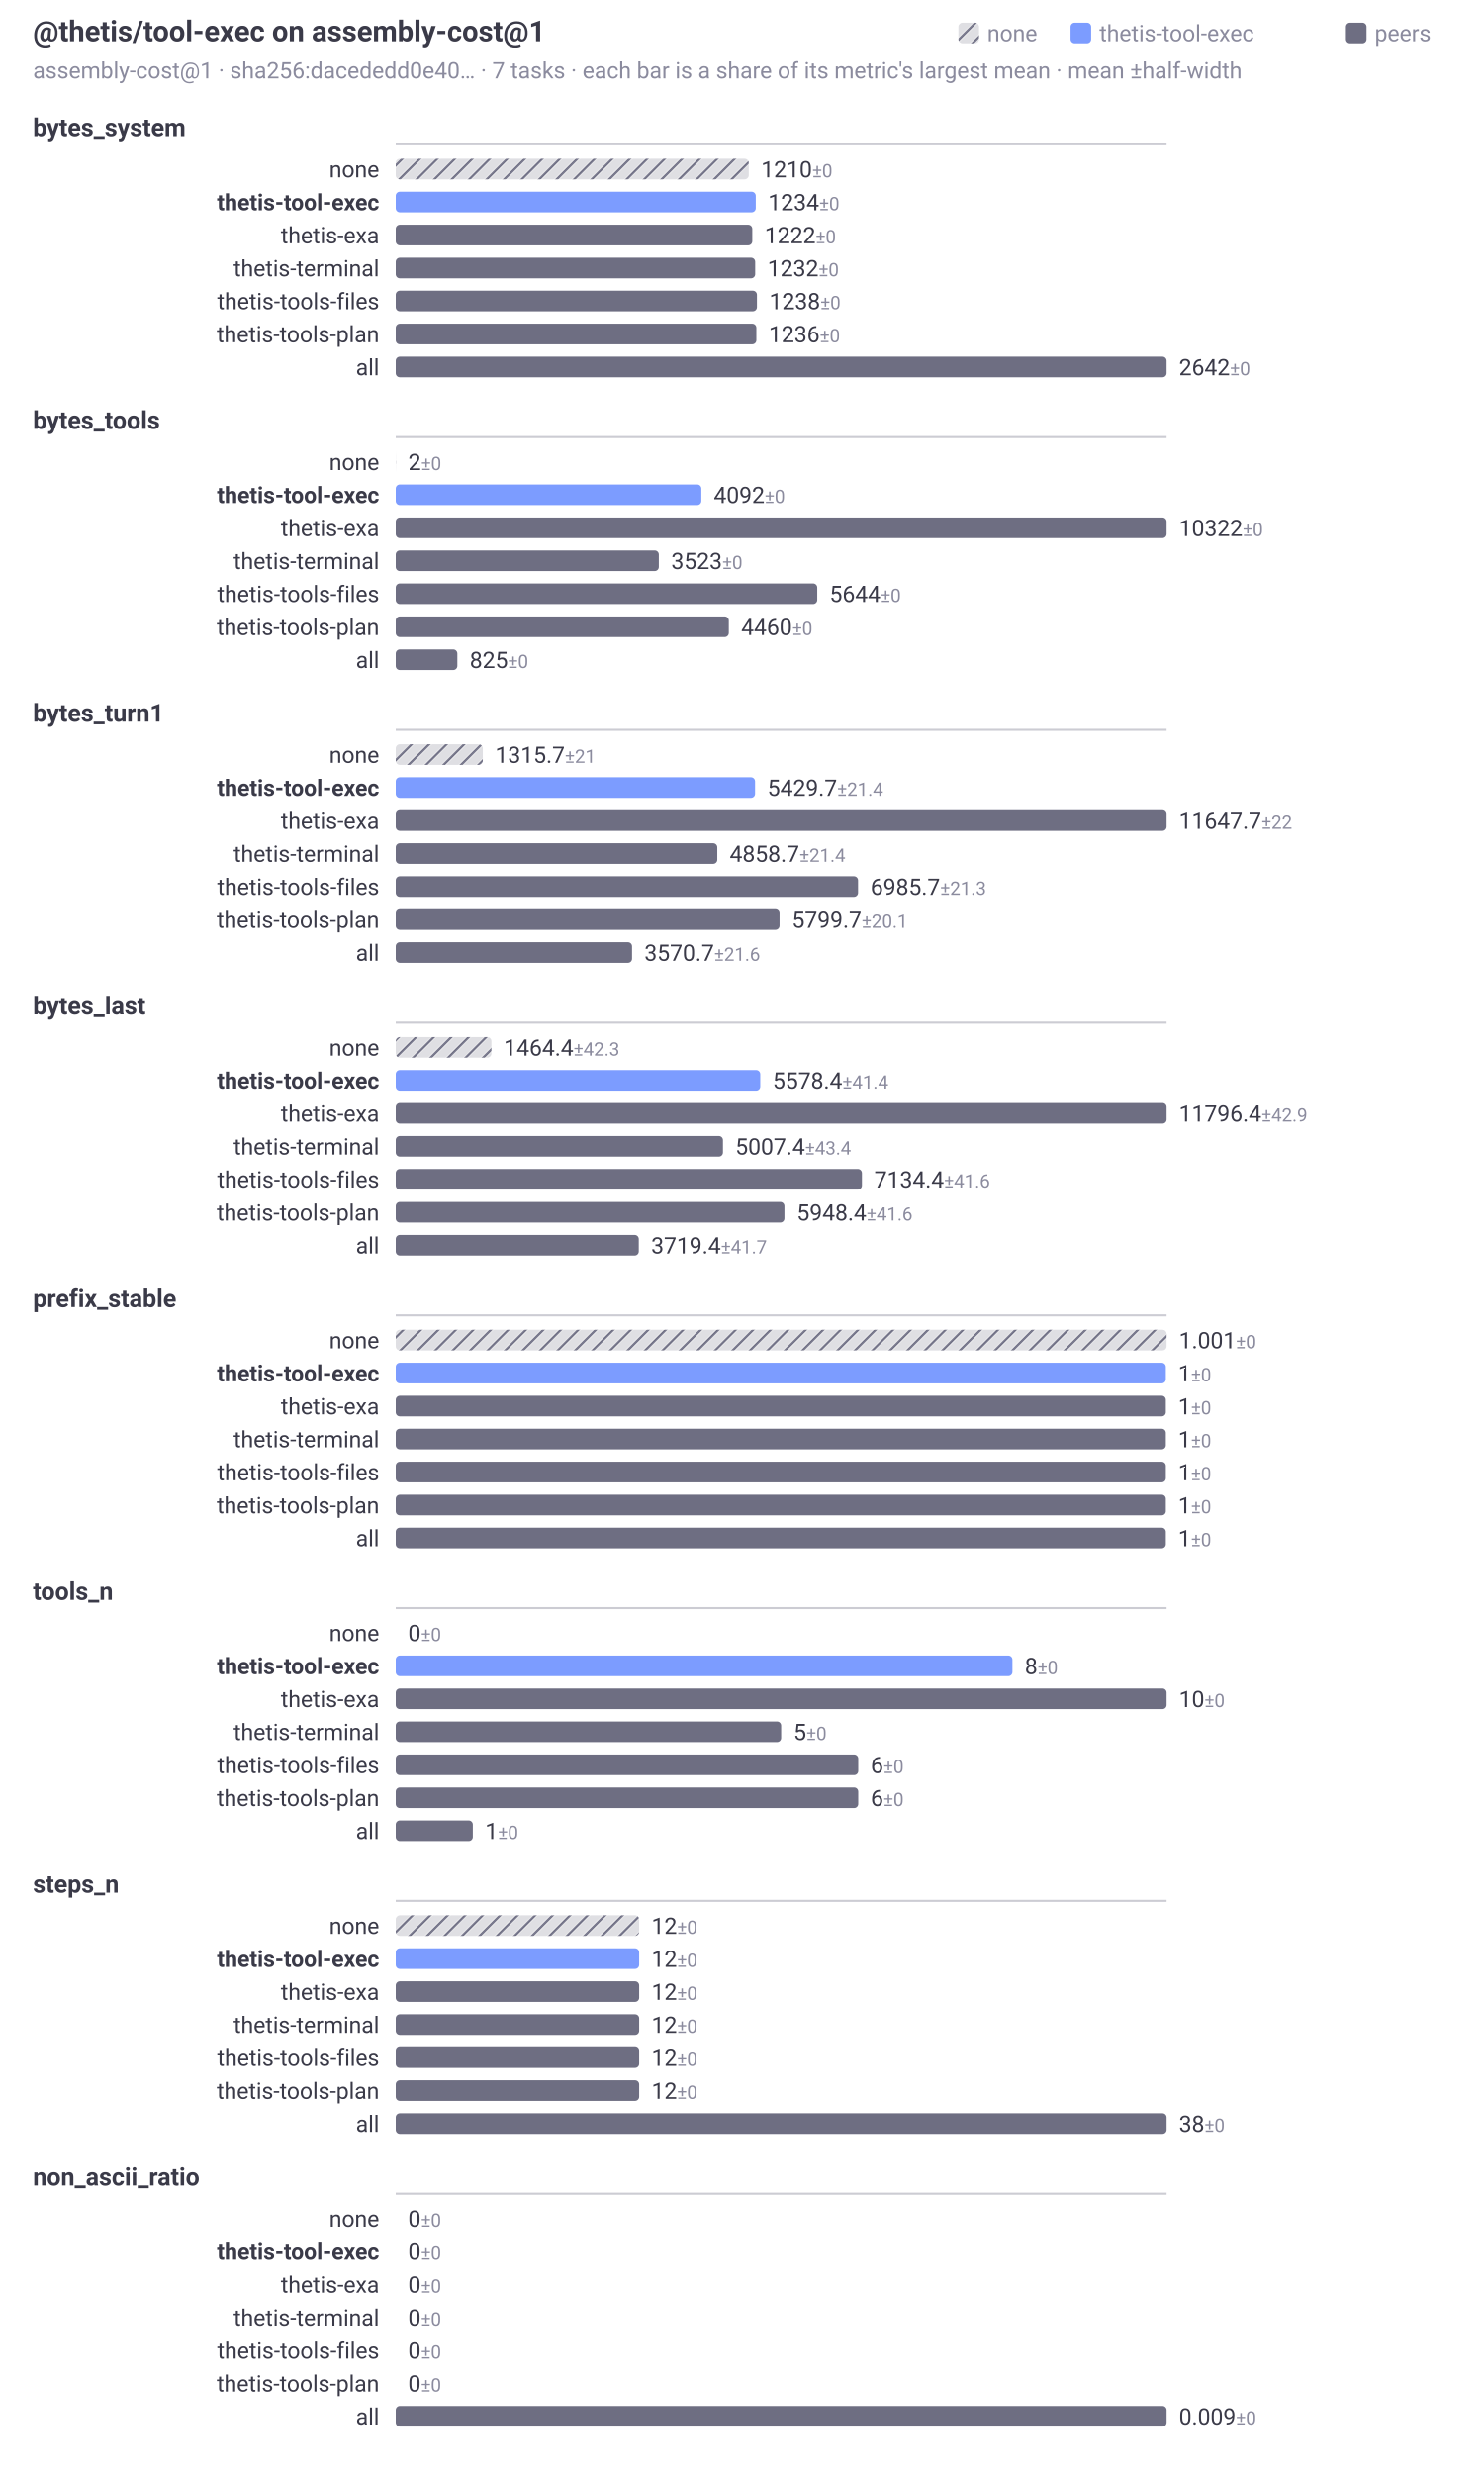
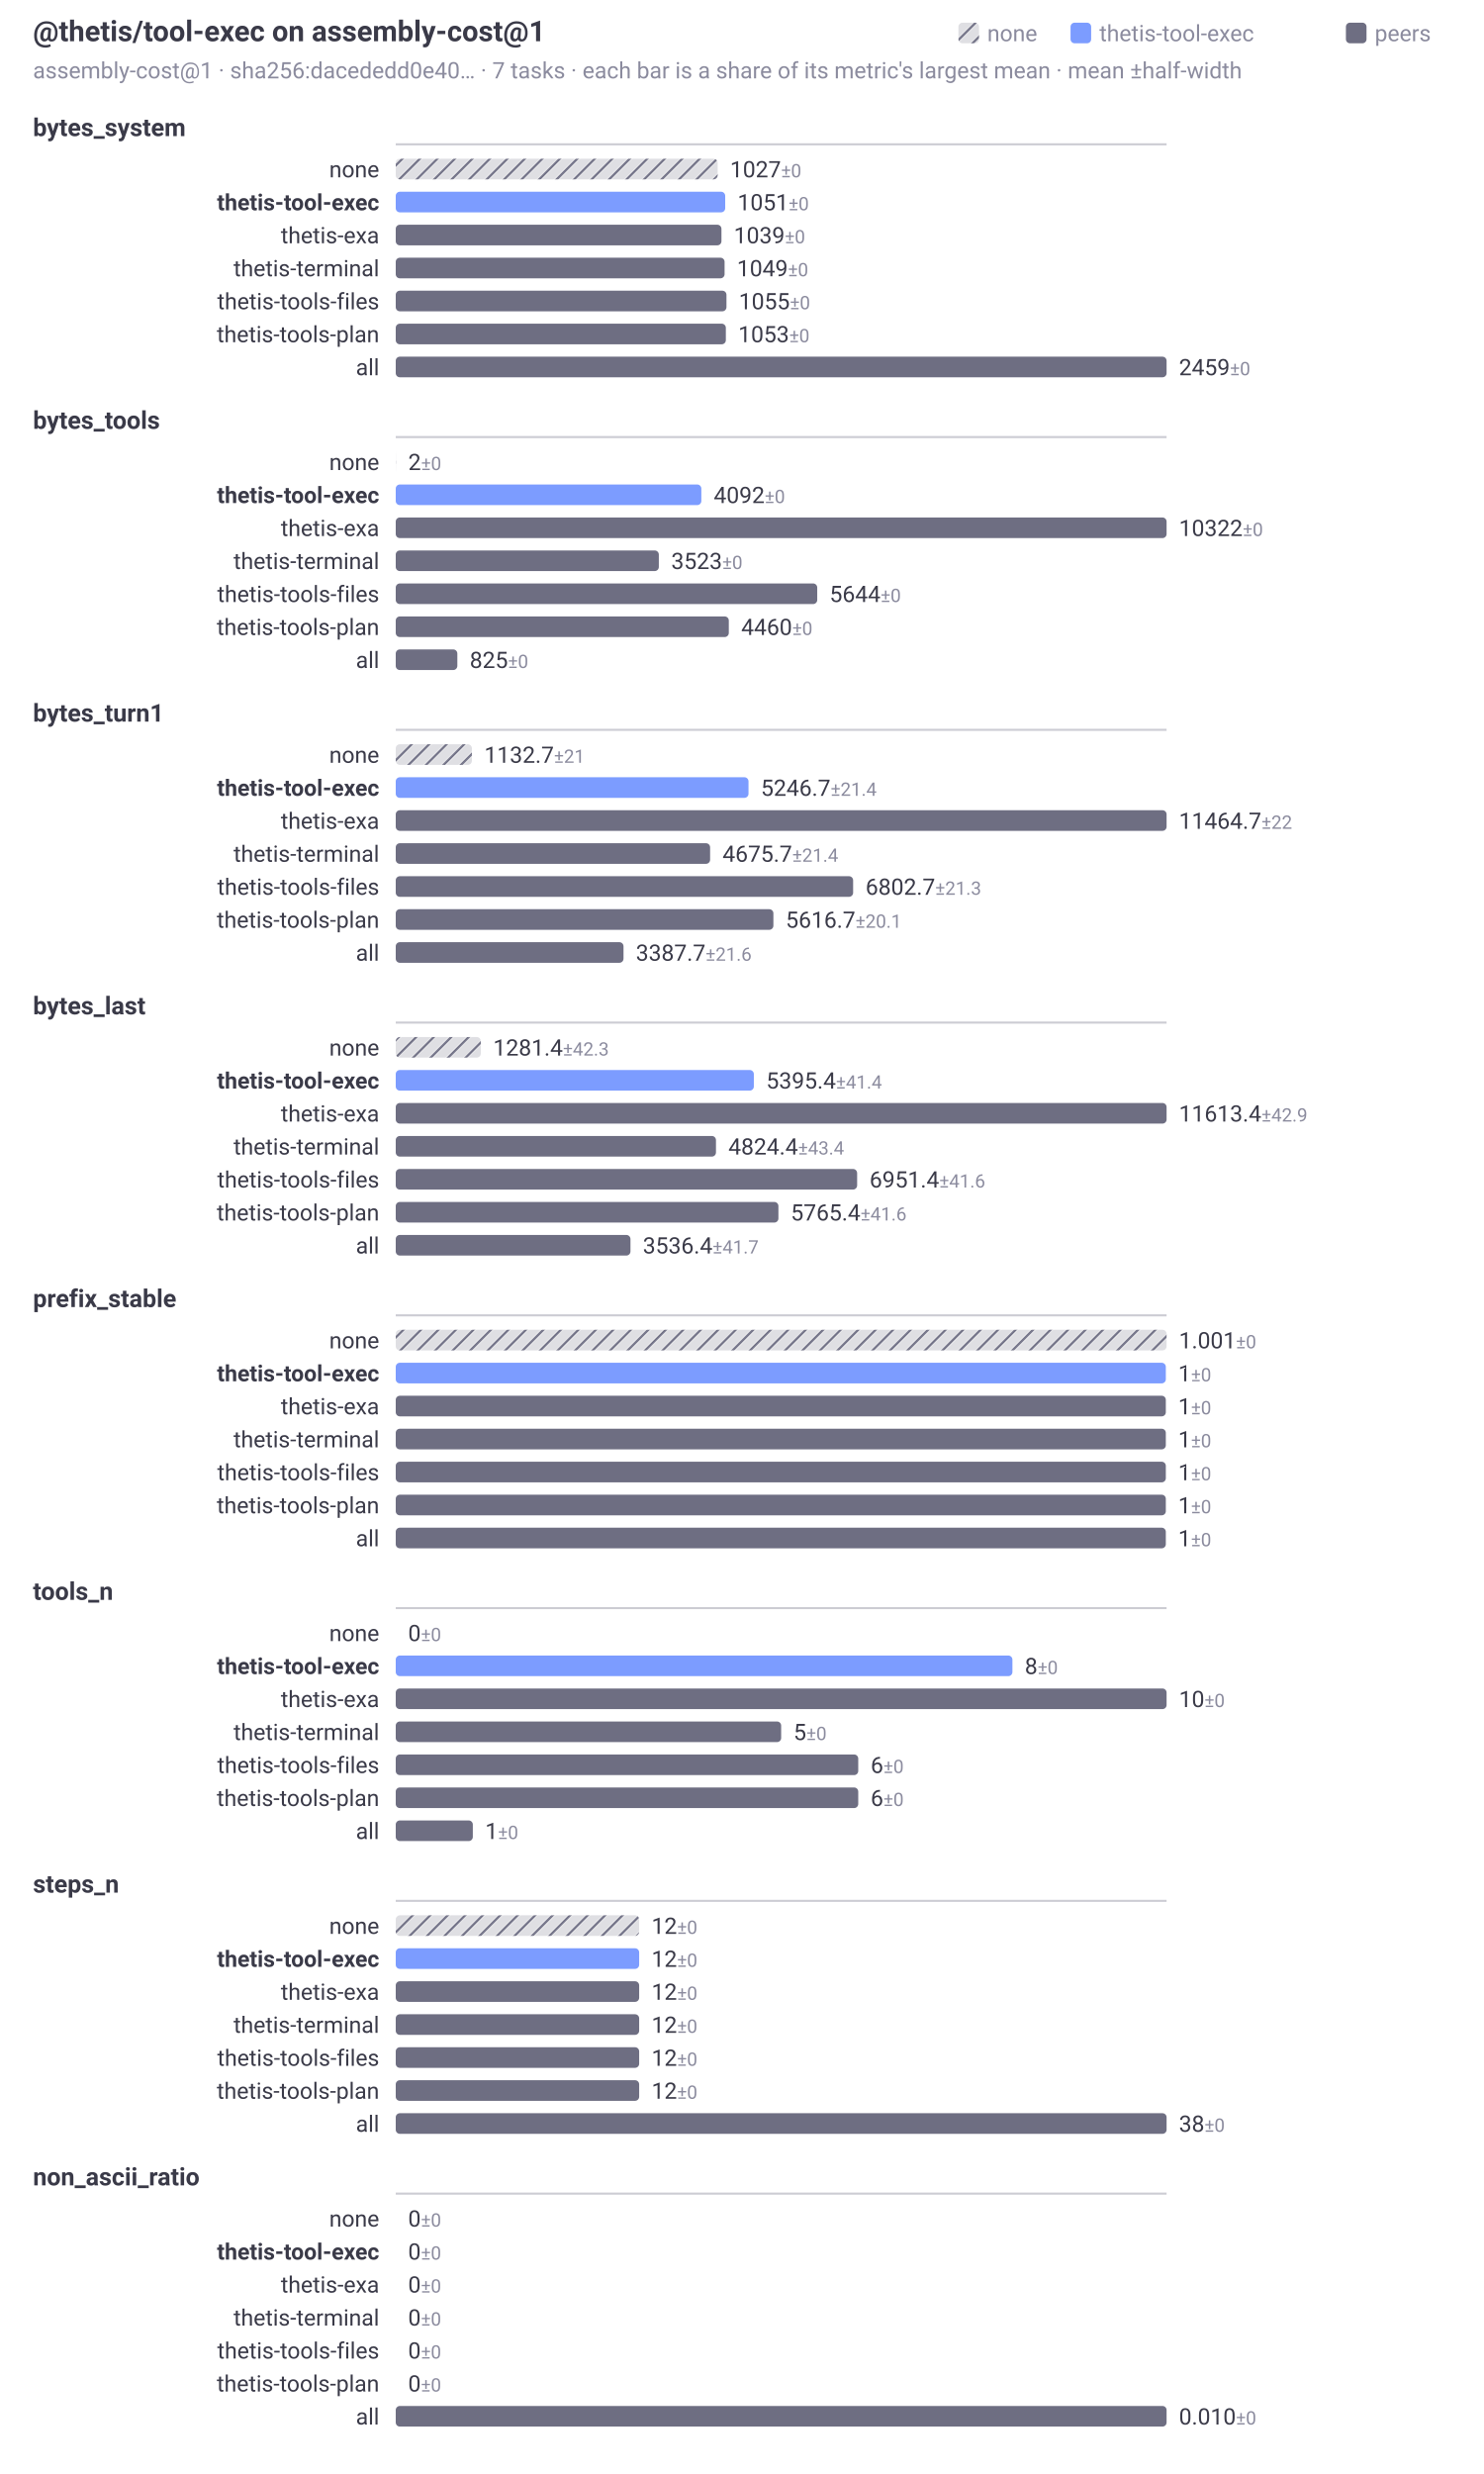
<svg xmlns="http://www.w3.org/2000/svg" width="720" height="1200" viewBox="0 0 720 1200" role="img" aria-labelledby="t d" font-family="system-ui, -apple-system, Segoe UI, Roboto, sans-serif">
  <style>.t{fill:#3a3a48}.f{fill:#8b8b9e}@media (prefers-color-scheme:dark){.t{fill:#d2d2dc}.f{fill:#9a9aae}}</style>
  <defs>
    <pattern id="hatch" width="6" height="6" patternUnits="userSpaceOnUse" patternTransform="rotate(45)">
      <rect width="6" height="6" fill="#6e6e82" fill-opacity="0.22" />
      <line x1="0" y1="0" x2="0" y2="6" stroke="#6e6e82" stroke-width="2" />
    </pattern>
  </defs>
  <text class="t" x="16" y="20" font-size="14" font-weight="600">@thetis/tool-exec on assembly-cost@1</text>
  <text class="f" x="16" y="38" font-size="11">assembly-cost@1 · sha256:dacededd0e40… · 7 tasks · each bar is a share of its metric's largest mean · mean ±half-width</text>
  <rect x="653" y="11" width="10" height="10" rx="2" fill="#6e6e82" />
  <text class="f" x="667" y="20" font-size="11">peers</text>
  <rect x="519.4" y="11" width="10" height="10" rx="2" fill="#7c9cff" />
  <text class="f" x="533.4" y="20" font-size="11">thetis-tool-exec</text>
  <rect x="465" y="11" width="10" height="10" rx="2" fill="url(#hatch)" />
  <text class="f" x="479" y="20" font-size="11">none</text>
  <text class="t" x="16" y="66" font-size="12" font-weight="600">bytes_system</text>
  <line x1="192" y1="70" x2="566" y2="70" stroke="#6e6e82" stroke-opacity="0.35" stroke-width="1" />
  <text class="t" x="184" y="86" font-size="11" text-anchor="end">none</text>
-   <rect x="192" y="77" width="171.29" height="10" rx="2" fill="url(#hatch)" />
-   <text class="t" x="369.29" y="86" font-size="11">1210<tspan class="f" font-size="9"> ±0</tspan>
+   <rect x="192" y="77" width="156.2" height="10" rx="2" fill="url(#hatch)" />
+   <text class="t" x="354.2" y="86" font-size="11">1027<tspan class="f" font-size="9"> ±0</tspan>
  </text>
  <text class="t" x="184" y="102" font-size="11" text-anchor="end" font-weight="600">thetis-tool-exec</text>
-   <rect x="192" y="93" width="174.68" height="10" rx="2" fill="#7c9cff" />
-   <text class="t" x="372.68" y="102" font-size="11">1234<tspan class="f" font-size="9"> ±0</tspan>
+   <rect x="192" y="93" width="159.85" height="10" rx="2" fill="#7c9cff" />
+   <text class="t" x="357.85" y="102" font-size="11">1051<tspan class="f" font-size="9"> ±0</tspan>
  </text>
  <text class="t" x="184" y="118" font-size="11" text-anchor="end">thetis-exa</text>
-   <rect x="192" y="109" width="172.99" height="10" rx="2" fill="#6e6e82" />
-   <text class="t" x="370.99" y="118" font-size="11">1222<tspan class="f" font-size="9"> ±0</tspan>
+   <rect x="192" y="109" width="158.03" height="10" rx="2" fill="#6e6e82" />
+   <text class="t" x="356.03" y="118" font-size="11">1039<tspan class="f" font-size="9"> ±0</tspan>
  </text>
  <text class="t" x="184" y="134" font-size="11" text-anchor="end">thetis-terminal</text>
-   <rect x="192" y="125" width="174.4" height="10" rx="2" fill="#6e6e82" />
-   <text class="t" x="372.4" y="134" font-size="11">1232<tspan class="f" font-size="9"> ±0</tspan>
+   <rect x="192" y="125" width="159.55" height="10" rx="2" fill="#6e6e82" />
+   <text class="t" x="357.55" y="134" font-size="11">1049<tspan class="f" font-size="9"> ±0</tspan>
  </text>
  <text class="t" x="184" y="150" font-size="11" text-anchor="end">thetis-tools-files</text>
-   <rect x="192" y="141" width="175.25" height="10" rx="2" fill="#6e6e82" />
-   <text class="t" x="373.25" y="150" font-size="11">1238<tspan class="f" font-size="9"> ±0</tspan>
+   <rect x="192" y="141" width="160.46" height="10" rx="2" fill="#6e6e82" />
+   <text class="t" x="358.46" y="150" font-size="11">1055<tspan class="f" font-size="9"> ±0</tspan>
  </text>
  <text class="t" x="184" y="166" font-size="11" text-anchor="end">thetis-tools-plan</text>
-   <rect x="192" y="157" width="174.97" height="10" rx="2" fill="#6e6e82" />
-   <text class="t" x="372.97" y="166" font-size="11">1236<tspan class="f" font-size="9"> ±0</tspan>
+   <rect x="192" y="157" width="160.16" height="10" rx="2" fill="#6e6e82" />
+   <text class="t" x="358.16" y="166" font-size="11">1053<tspan class="f" font-size="9"> ±0</tspan>
  </text>
  <text class="t" x="184" y="182" font-size="11" text-anchor="end">all</text>
  <rect x="192" y="173" width="374" height="10" rx="2" fill="#6e6e82" />
-   <text class="t" x="572" y="182" font-size="11">2642<tspan class="f" font-size="9"> ±0</tspan>
+   <text class="t" x="572" y="182" font-size="11">2459<tspan class="f" font-size="9"> ±0</tspan>
  </text>
  <text class="t" x="16" y="208" font-size="12" font-weight="600">bytes_tools</text>
  <line x1="192" y1="212" x2="566" y2="212" stroke="#6e6e82" stroke-opacity="0.35" stroke-width="1" />
  <text class="t" x="184" y="228" font-size="11" text-anchor="end">none</text>
  <rect x="192" y="219" width="0.07" height="10" rx="2" fill="url(#hatch)" />
  <text class="t" x="198.07" y="228" font-size="11">2<tspan class="f" font-size="9"> ±0</tspan>
  </text>
  <text class="t" x="184" y="244" font-size="11" text-anchor="end" font-weight="600">thetis-tool-exec</text>
  <rect x="192" y="235" width="148.27" height="10" rx="2" fill="#7c9cff" />
  <text class="t" x="346.27" y="244" font-size="11">4092<tspan class="f" font-size="9"> ±0</tspan>
  </text>
  <text class="t" x="184" y="260" font-size="11" text-anchor="end">thetis-exa</text>
  <rect x="192" y="251" width="374" height="10" rx="2" fill="#6e6e82" />
  <text class="t" x="572" y="260" font-size="11">10322<tspan class="f" font-size="9"> ±0</tspan>
  </text>
  <text class="t" x="184" y="276" font-size="11" text-anchor="end">thetis-terminal</text>
  <rect x="192" y="267" width="127.65" height="10" rx="2" fill="#6e6e82" />
  <text class="t" x="325.65" y="276" font-size="11">3523<tspan class="f" font-size="9"> ±0</tspan>
  </text>
  <text class="t" x="184" y="292" font-size="11" text-anchor="end">thetis-tools-files</text>
  <rect x="192" y="283" width="204.5" height="10" rx="2" fill="#6e6e82" />
  <text class="t" x="402.5" y="292" font-size="11">5644<tspan class="f" font-size="9"> ±0</tspan>
  </text>
  <text class="t" x="184" y="308" font-size="11" text-anchor="end">thetis-tools-plan</text>
  <rect x="192" y="299" width="161.6" height="10" rx="2" fill="#6e6e82" />
  <text class="t" x="359.6" y="308" font-size="11">4460<tspan class="f" font-size="9"> ±0</tspan>
  </text>
  <text class="t" x="184" y="324" font-size="11" text-anchor="end">all</text>
  <rect x="192" y="315" width="29.89" height="10" rx="2" fill="#6e6e82" />
  <text class="t" x="227.89" y="324" font-size="11">825<tspan class="f" font-size="9"> ±0</tspan>
  </text>
  <text class="t" x="16" y="350" font-size="12" font-weight="600">bytes_turn1</text>
  <line x1="192" y1="354" x2="566" y2="354" stroke="#6e6e82" stroke-opacity="0.35" stroke-width="1" />
  <text class="t" x="184" y="370" font-size="11" text-anchor="end">none</text>
-   <rect x="192" y="361" width="42.25" height="10" rx="2" fill="url(#hatch)" />
-   <text class="t" x="240.25" y="370" font-size="11">1315.7<tspan class="f" font-size="9"> ±21</tspan>
+   <rect x="192" y="361" width="36.95" height="10" rx="2" fill="url(#hatch)" />
+   <text class="t" x="234.95" y="370" font-size="11">1132.7<tspan class="f" font-size="9"> ±21</tspan>
  </text>
  <text class="t" x="184" y="386" font-size="11" text-anchor="end" font-weight="600">thetis-tool-exec</text>
-   <rect x="192" y="377" width="174.34" height="10" rx="2" fill="#7c9cff" />
-   <text class="t" x="372.34" y="386" font-size="11">5429.7<tspan class="f" font-size="9"> ±21.4</tspan>
+   <rect x="192" y="377" width="171.16" height="10" rx="2" fill="#7c9cff" />
+   <text class="t" x="369.16" y="386" font-size="11">5246.7<tspan class="f" font-size="9"> ±21.4</tspan>
  </text>
  <text class="t" x="184" y="402" font-size="11" text-anchor="end">thetis-exa</text>
  <rect x="192" y="393" width="374" height="10" rx="2" fill="#6e6e82" />
-   <text class="t" x="572" y="402" font-size="11">11647.7<tspan class="f" font-size="9"> ±22</tspan>
+   <text class="t" x="572" y="402" font-size="11">11464.7<tspan class="f" font-size="9"> ±22</tspan>
  </text>
  <text class="t" x="184" y="418" font-size="11" text-anchor="end">thetis-terminal</text>
-   <rect x="192" y="409" width="156.01" height="10" rx="2" fill="#6e6e82" />
-   <text class="t" x="354.01" y="418" font-size="11">4858.7<tspan class="f" font-size="9"> ±21.4</tspan>
+   <rect x="192" y="409" width="152.53" height="10" rx="2" fill="#6e6e82" />
+   <text class="t" x="350.53" y="418" font-size="11">4675.7<tspan class="f" font-size="9"> ±21.4</tspan>
  </text>
  <text class="t" x="184" y="434" font-size="11" text-anchor="end">thetis-tools-files</text>
-   <rect x="192" y="425" width="224.31" height="10" rx="2" fill="#6e6e82" />
-   <text class="t" x="422.31" y="434" font-size="11">6985.7<tspan class="f" font-size="9"> ±21.3</tspan>
+   <rect x="192" y="425" width="221.92" height="10" rx="2" fill="#6e6e82" />
+   <text class="t" x="419.92" y="434" font-size="11">6802.7<tspan class="f" font-size="9"> ±21.3</tspan>
  </text>
  <text class="t" x="184" y="450" font-size="11" text-anchor="end">thetis-tools-plan</text>
-   <rect x="192" y="441" width="186.22" height="10" rx="2" fill="#6e6e82" />
-   <text class="t" x="384.22" y="450" font-size="11">5799.7<tspan class="f" font-size="9"> ±20.1</tspan>
+   <rect x="192" y="441" width="183.23" height="10" rx="2" fill="#6e6e82" />
+   <text class="t" x="381.23" y="450" font-size="11">5616.7<tspan class="f" font-size="9"> ±20.1</tspan>
  </text>
  <text class="t" x="184" y="466" font-size="11" text-anchor="end">all</text>
-   <rect x="192" y="457" width="114.65" height="10" rx="2" fill="#6e6e82" />
-   <text class="t" x="312.65" y="466" font-size="11">3570.7<tspan class="f" font-size="9"> ±21.6</tspan>
+   <rect x="192" y="457" width="110.51" height="10" rx="2" fill="#6e6e82" />
+   <text class="t" x="308.51" y="466" font-size="11">3387.7<tspan class="f" font-size="9"> ±21.6</tspan>
  </text>
  <text class="t" x="16" y="492" font-size="12" font-weight="600">bytes_last</text>
  <line x1="192" y1="496" x2="566" y2="496" stroke="#6e6e82" stroke-opacity="0.35" stroke-width="1" />
  <text class="t" x="184" y="512" font-size="11" text-anchor="end">none</text>
-   <rect x="192" y="503" width="46.43" height="10" rx="2" fill="url(#hatch)" />
-   <text class="t" x="244.43" y="512" font-size="11">1464.4<tspan class="f" font-size="9"> ±42.3</tspan>
+   <rect x="192" y="503" width="41.27" height="10" rx="2" fill="url(#hatch)" />
+   <text class="t" x="239.27" y="512" font-size="11">1281.4<tspan class="f" font-size="9"> ±42.3</tspan>
  </text>
  <text class="t" x="184" y="528" font-size="11" text-anchor="end" font-weight="600">thetis-tool-exec</text>
-   <rect x="192" y="519" width="176.86" height="10" rx="2" fill="#7c9cff" />
-   <text class="t" x="374.86" y="528" font-size="11">5578.4<tspan class="f" font-size="9"> ±41.4</tspan>
+   <rect x="192" y="519" width="173.75" height="10" rx="2" fill="#7c9cff" />
+   <text class="t" x="371.75" y="528" font-size="11">5395.4<tspan class="f" font-size="9"> ±41.4</tspan>
  </text>
  <text class="t" x="184" y="544" font-size="11" text-anchor="end">thetis-exa</text>
  <rect x="192" y="535" width="374" height="10" rx="2" fill="#6e6e82" />
-   <text class="t" x="572" y="544" font-size="11">11796.4<tspan class="f" font-size="9"> ±42.9</tspan>
+   <text class="t" x="572" y="544" font-size="11">11613.4<tspan class="f" font-size="9"> ±42.9</tspan>
  </text>
  <text class="t" x="184" y="560" font-size="11" text-anchor="end">thetis-terminal</text>
-   <rect x="192" y="551" width="158.76" height="10" rx="2" fill="#6e6e82" />
-   <text class="t" x="356.76" y="560" font-size="11">5007.4<tspan class="f" font-size="9"> ±43.4</tspan>
+   <rect x="192" y="551" width="155.37" height="10" rx="2" fill="#6e6e82" />
+   <text class="t" x="353.37" y="560" font-size="11">4824.4<tspan class="f" font-size="9"> ±43.4</tspan>
  </text>
  <text class="t" x="184" y="576" font-size="11" text-anchor="end">thetis-tools-files</text>
-   <rect x="192" y="567" width="226.19" height="10" rx="2" fill="#6e6e82" />
-   <text class="t" x="424.19" y="576" font-size="11">7134.4<tspan class="f" font-size="9"> ±41.6</tspan>
+   <rect x="192" y="567" width="223.86" height="10" rx="2" fill="#6e6e82" />
+   <text class="t" x="421.86" y="576" font-size="11">6951.4<tspan class="f" font-size="9"> ±41.6</tspan>
  </text>
  <text class="t" x="184" y="592" font-size="11" text-anchor="end">thetis-tools-plan</text>
-   <rect x="192" y="583" width="188.59" height="10" rx="2" fill="#6e6e82" />
-   <text class="t" x="386.59" y="592" font-size="11">5948.4<tspan class="f" font-size="9"> ±41.6</tspan>
+   <rect x="192" y="583" width="185.67" height="10" rx="2" fill="#6e6e82" />
+   <text class="t" x="383.67" y="592" font-size="11">5765.4<tspan class="f" font-size="9"> ±41.6</tspan>
  </text>
  <text class="t" x="184" y="608" font-size="11" text-anchor="end">all</text>
-   <rect x="192" y="599" width="117.92" height="10" rx="2" fill="#6e6e82" />
-   <text class="t" x="315.92" y="608" font-size="11">3719.4<tspan class="f" font-size="9"> ±41.7</tspan>
+   <rect x="192" y="599" width="113.89" height="10" rx="2" fill="#6e6e82" />
+   <text class="t" x="311.89" y="608" font-size="11">3536.4<tspan class="f" font-size="9"> ±41.7</tspan>
  </text>
  <text class="t" x="16" y="634" font-size="12" font-weight="600">prefix_stable</text>
  <line x1="192" y1="638" x2="566" y2="638" stroke="#6e6e82" stroke-opacity="0.35" stroke-width="1" />
  <text class="t" x="184" y="654" font-size="11" text-anchor="end">none</text>
  <rect x="192" y="645" width="374" height="10" rx="2" fill="url(#hatch)" />
  <text class="t" x="572" y="654" font-size="11">1.001<tspan class="f" font-size="9"> ±0</tspan>
  </text>
  <text class="t" x="184" y="670" font-size="11" text-anchor="end" font-weight="600">thetis-tool-exec</text>
  <rect x="192" y="661" width="373.63" height="10" rx="2" fill="#7c9cff" />
  <text class="t" x="571.63" y="670" font-size="11">1<tspan class="f" font-size="9"> ±0</tspan>
  </text>
  <text class="t" x="184" y="686" font-size="11" text-anchor="end">thetis-exa</text>
  <rect x="192" y="677" width="373.63" height="10" rx="2" fill="#6e6e82" />
  <text class="t" x="571.63" y="686" font-size="11">1<tspan class="f" font-size="9"> ±0</tspan>
  </text>
  <text class="t" x="184" y="702" font-size="11" text-anchor="end">thetis-terminal</text>
  <rect x="192" y="693" width="373.63" height="10" rx="2" fill="#6e6e82" />
  <text class="t" x="571.63" y="702" font-size="11">1<tspan class="f" font-size="9"> ±0</tspan>
  </text>
  <text class="t" x="184" y="718" font-size="11" text-anchor="end">thetis-tools-files</text>
  <rect x="192" y="709" width="373.63" height="10" rx="2" fill="#6e6e82" />
  <text class="t" x="571.63" y="718" font-size="11">1<tspan class="f" font-size="9"> ±0</tspan>
  </text>
  <text class="t" x="184" y="734" font-size="11" text-anchor="end">thetis-tools-plan</text>
  <rect x="192" y="725" width="373.63" height="10" rx="2" fill="#6e6e82" />
  <text class="t" x="571.63" y="734" font-size="11">1<tspan class="f" font-size="9"> ±0</tspan>
  </text>
  <text class="t" x="184" y="750" font-size="11" text-anchor="end">all</text>
  <rect x="192" y="741" width="373.63" height="10" rx="2" fill="#6e6e82" />
  <text class="t" x="571.63" y="750" font-size="11">1<tspan class="f" font-size="9"> ±0</tspan>
  </text>
  <text class="t" x="16" y="776" font-size="12" font-weight="600">tools_n</text>
  <line x1="192" y1="780" x2="566" y2="780" stroke="#6e6e82" stroke-opacity="0.35" stroke-width="1" />
  <text class="t" x="184" y="796" font-size="11" text-anchor="end">none</text>
  <rect x="192" y="787" width="0" height="10" rx="2" fill="url(#hatch)" />
  <text class="t" x="198" y="796" font-size="11">0<tspan class="f" font-size="9"> ±0</tspan>
  </text>
  <text class="t" x="184" y="812" font-size="11" text-anchor="end" font-weight="600">thetis-tool-exec</text>
  <rect x="192" y="803" width="299.2" height="10" rx="2" fill="#7c9cff" />
  <text class="t" x="497.2" y="812" font-size="11">8<tspan class="f" font-size="9"> ±0</tspan>
  </text>
  <text class="t" x="184" y="828" font-size="11" text-anchor="end">thetis-exa</text>
  <rect x="192" y="819" width="374" height="10" rx="2" fill="#6e6e82" />
  <text class="t" x="572" y="828" font-size="11">10<tspan class="f" font-size="9"> ±0</tspan>
  </text>
  <text class="t" x="184" y="844" font-size="11" text-anchor="end">thetis-terminal</text>
  <rect x="192" y="835" width="187" height="10" rx="2" fill="#6e6e82" />
  <text class="t" x="385" y="844" font-size="11">5<tspan class="f" font-size="9"> ±0</tspan>
  </text>
  <text class="t" x="184" y="860" font-size="11" text-anchor="end">thetis-tools-files</text>
  <rect x="192" y="851" width="224.4" height="10" rx="2" fill="#6e6e82" />
  <text class="t" x="422.4" y="860" font-size="11">6<tspan class="f" font-size="9"> ±0</tspan>
  </text>
  <text class="t" x="184" y="876" font-size="11" text-anchor="end">thetis-tools-plan</text>
  <rect x="192" y="867" width="224.4" height="10" rx="2" fill="#6e6e82" />
  <text class="t" x="422.4" y="876" font-size="11">6<tspan class="f" font-size="9"> ±0</tspan>
  </text>
  <text class="t" x="184" y="892" font-size="11" text-anchor="end">all</text>
  <rect x="192" y="883" width="37.4" height="10" rx="2" fill="#6e6e82" />
  <text class="t" x="235.4" y="892" font-size="11">1<tspan class="f" font-size="9"> ±0</tspan>
  </text>
  <text class="t" x="16" y="918" font-size="12" font-weight="600">steps_n</text>
  <line x1="192" y1="922" x2="566" y2="922" stroke="#6e6e82" stroke-opacity="0.35" stroke-width="1" />
  <text class="t" x="184" y="938" font-size="11" text-anchor="end">none</text>
  <rect x="192" y="929" width="118.11" height="10" rx="2" fill="url(#hatch)" />
  <text class="t" x="316.11" y="938" font-size="11">12<tspan class="f" font-size="9"> ±0</tspan>
  </text>
  <text class="t" x="184" y="954" font-size="11" text-anchor="end" font-weight="600">thetis-tool-exec</text>
  <rect x="192" y="945" width="118.11" height="10" rx="2" fill="#7c9cff" />
  <text class="t" x="316.11" y="954" font-size="11">12<tspan class="f" font-size="9"> ±0</tspan>
  </text>
  <text class="t" x="184" y="970" font-size="11" text-anchor="end">thetis-exa</text>
  <rect x="192" y="961" width="118.11" height="10" rx="2" fill="#6e6e82" />
  <text class="t" x="316.11" y="970" font-size="11">12<tspan class="f" font-size="9"> ±0</tspan>
  </text>
  <text class="t" x="184" y="986" font-size="11" text-anchor="end">thetis-terminal</text>
  <rect x="192" y="977" width="118.11" height="10" rx="2" fill="#6e6e82" />
  <text class="t" x="316.11" y="986" font-size="11">12<tspan class="f" font-size="9"> ±0</tspan>
  </text>
  <text class="t" x="184" y="1002" font-size="11" text-anchor="end">thetis-tools-files</text>
  <rect x="192" y="993" width="118.11" height="10" rx="2" fill="#6e6e82" />
  <text class="t" x="316.11" y="1002" font-size="11">12<tspan class="f" font-size="9"> ±0</tspan>
  </text>
  <text class="t" x="184" y="1018" font-size="11" text-anchor="end">thetis-tools-plan</text>
  <rect x="192" y="1009" width="118.11" height="10" rx="2" fill="#6e6e82" />
  <text class="t" x="316.11" y="1018" font-size="11">12<tspan class="f" font-size="9"> ±0</tspan>
  </text>
  <text class="t" x="184" y="1034" font-size="11" text-anchor="end">all</text>
  <rect x="192" y="1025" width="374" height="10" rx="2" fill="#6e6e82" />
  <text class="t" x="572" y="1034" font-size="11">38<tspan class="f" font-size="9"> ±0</tspan>
  </text>
  <text class="t" x="16" y="1060" font-size="12" font-weight="600">non_ascii_ratio</text>
  <line x1="192" y1="1064" x2="566" y2="1064" stroke="#6e6e82" stroke-opacity="0.35" stroke-width="1" />
  <text class="t" x="184" y="1080" font-size="11" text-anchor="end">none</text>
  <rect x="192" y="1071" width="0" height="10" rx="2" fill="url(#hatch)" />
  <text class="t" x="198" y="1080" font-size="11">0<tspan class="f" font-size="9"> ±0</tspan>
  </text>
  <text class="t" x="184" y="1096" font-size="11" text-anchor="end" font-weight="600">thetis-tool-exec</text>
  <rect x="192" y="1087" width="0" height="10" rx="2" fill="#7c9cff" />
  <text class="t" x="198" y="1096" font-size="11">0<tspan class="f" font-size="9"> ±0</tspan>
  </text>
  <text class="t" x="184" y="1112" font-size="11" text-anchor="end">thetis-exa</text>
  <rect x="192" y="1103" width="0" height="10" rx="2" fill="#6e6e82" />
  <text class="t" x="198" y="1112" font-size="11">0<tspan class="f" font-size="9"> ±0</tspan>
  </text>
  <text class="t" x="184" y="1128" font-size="11" text-anchor="end">thetis-terminal</text>
  <rect x="192" y="1119" width="0" height="10" rx="2" fill="#6e6e82" />
  <text class="t" x="198" y="1128" font-size="11">0<tspan class="f" font-size="9"> ±0</tspan>
  </text>
  <text class="t" x="184" y="1144" font-size="11" text-anchor="end">thetis-tools-files</text>
  <rect x="192" y="1135" width="0" height="10" rx="2" fill="#6e6e82" />
  <text class="t" x="198" y="1144" font-size="11">0<tspan class="f" font-size="9"> ±0</tspan>
  </text>
  <text class="t" x="184" y="1160" font-size="11" text-anchor="end">thetis-tools-plan</text>
  <rect x="192" y="1151" width="0" height="10" rx="2" fill="#6e6e82" />
  <text class="t" x="198" y="1160" font-size="11">0<tspan class="f" font-size="9"> ±0</tspan>
  </text>
  <text class="t" x="184" y="1176" font-size="11" text-anchor="end">all</text>
  <rect x="192" y="1167" width="374" height="10" rx="2" fill="#6e6e82" />
-   <text class="t" x="572" y="1176" font-size="11">0.009<tspan class="f" font-size="9"> ±0</tspan>
+   <text class="t" x="572" y="1176" font-size="11">0.010<tspan class="f" font-size="9"> ±0</tspan>
  </text>
</svg>
